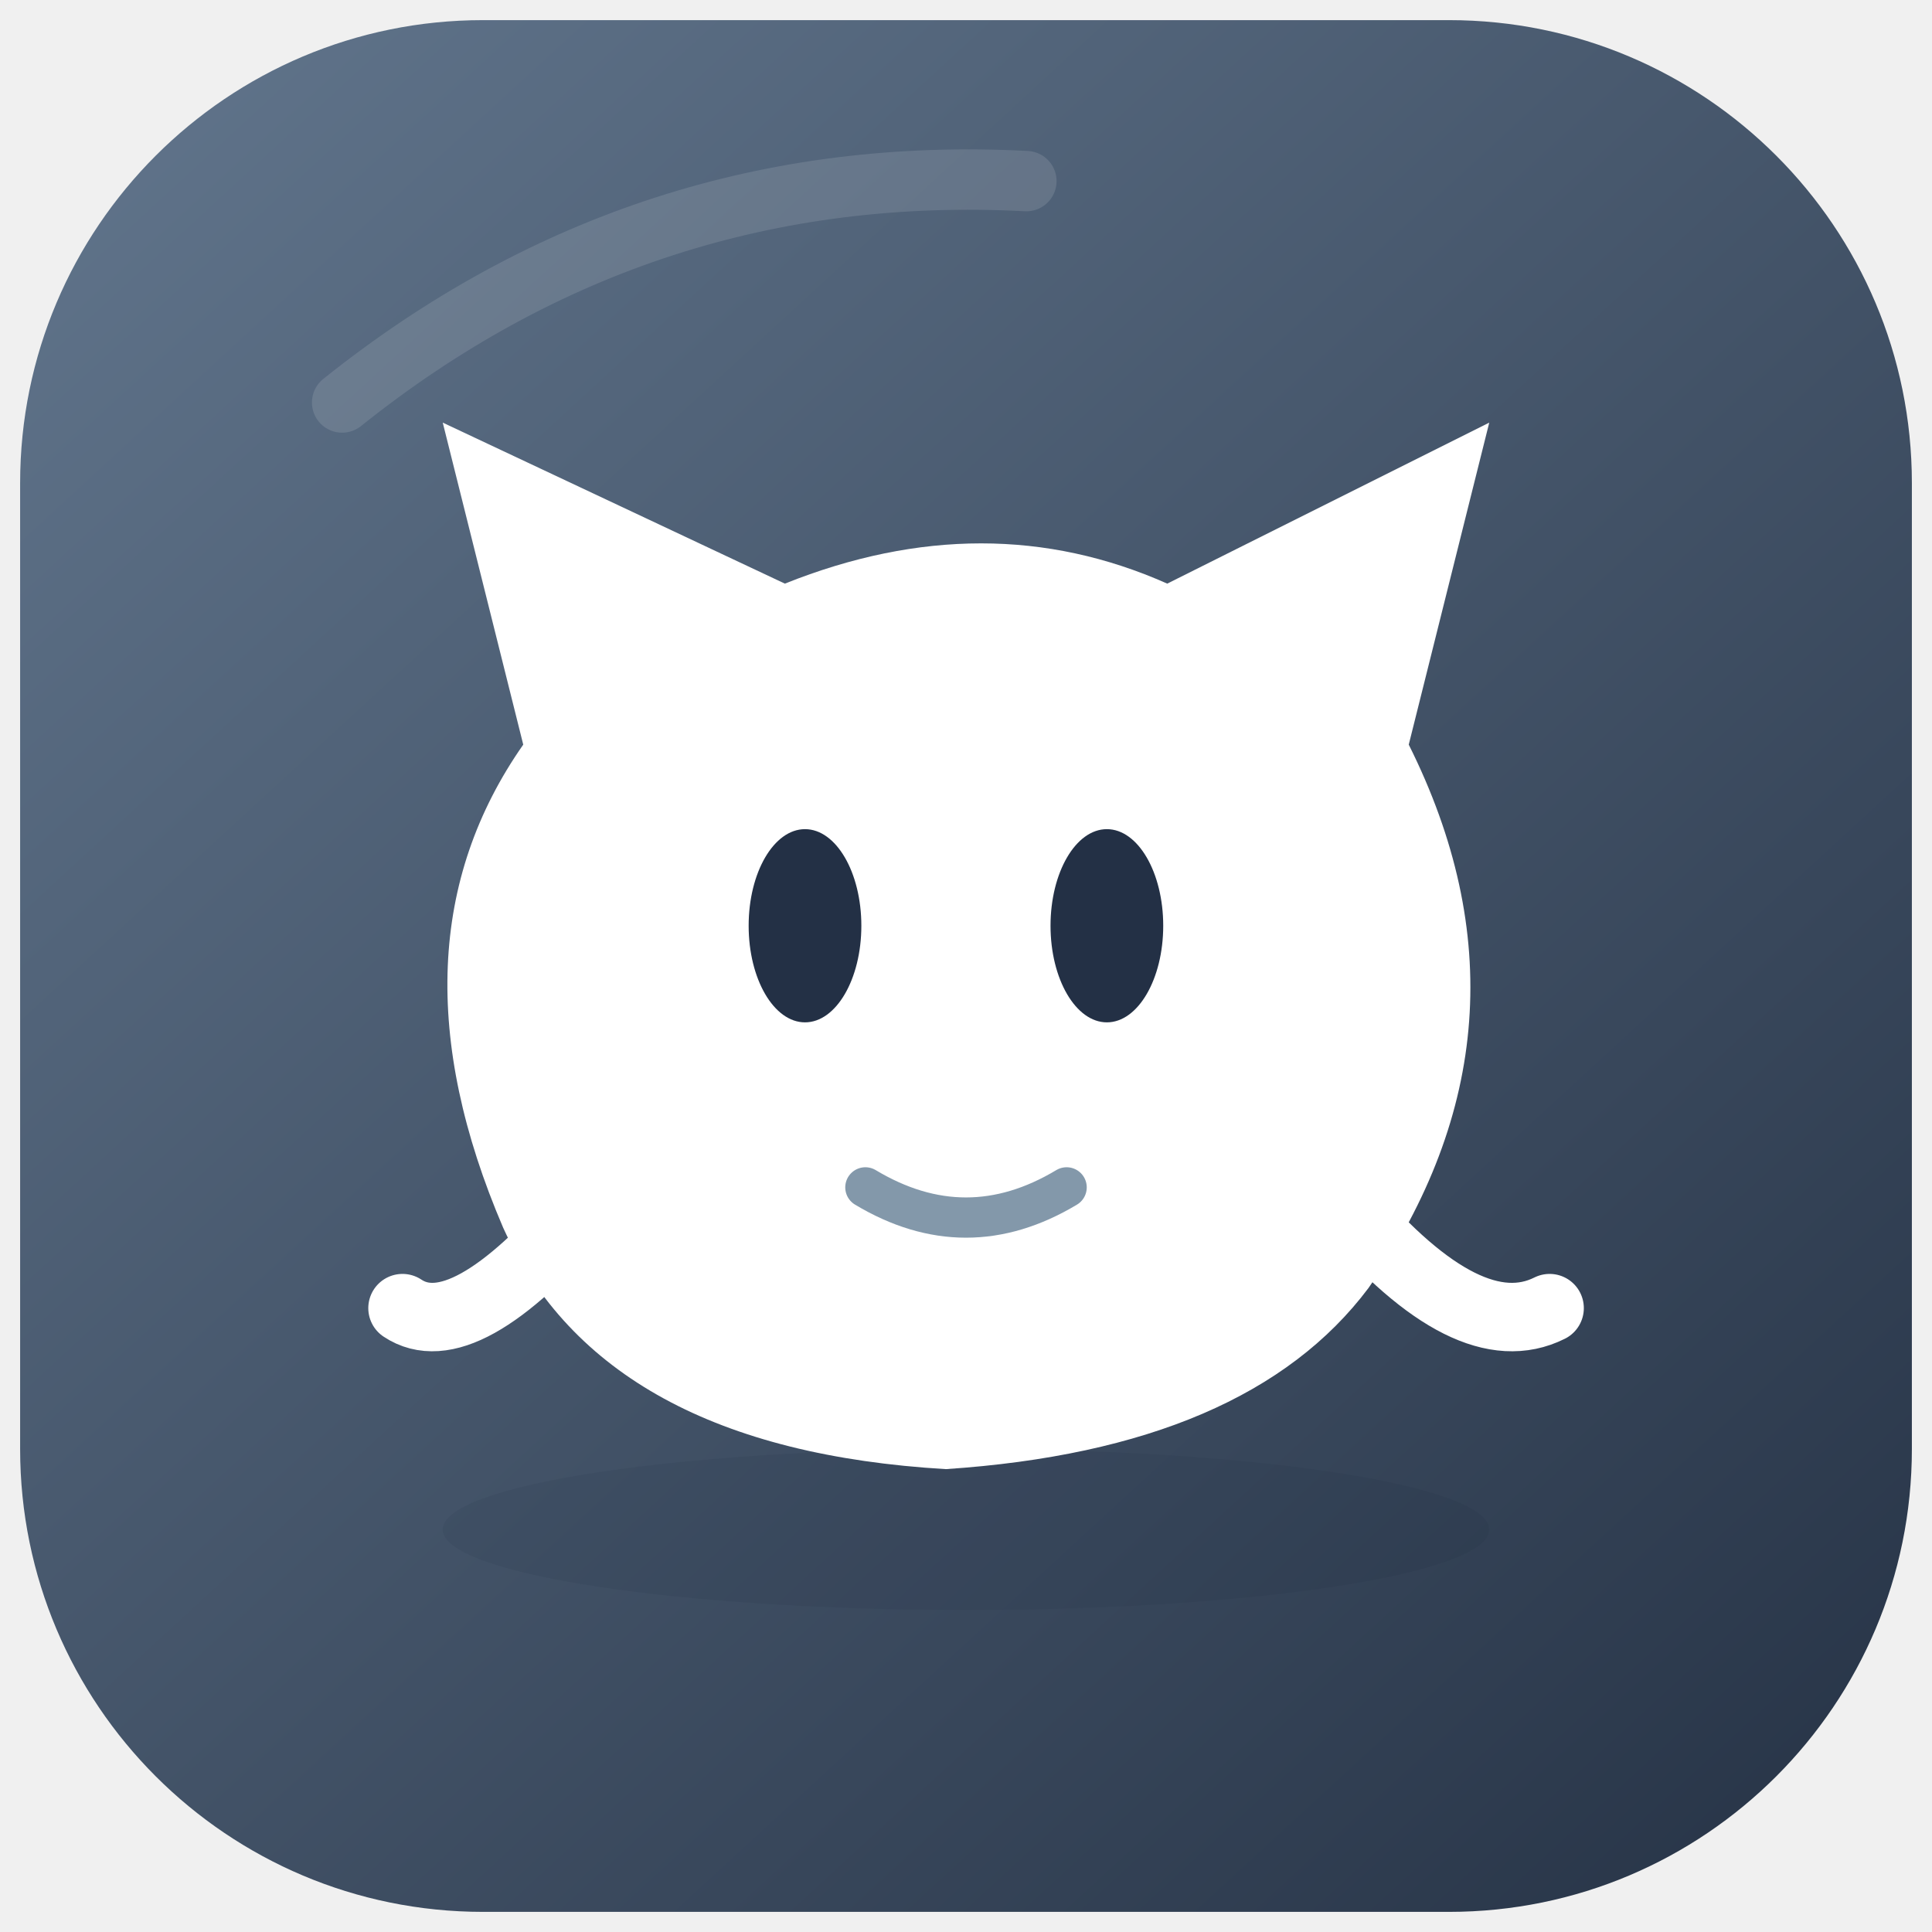
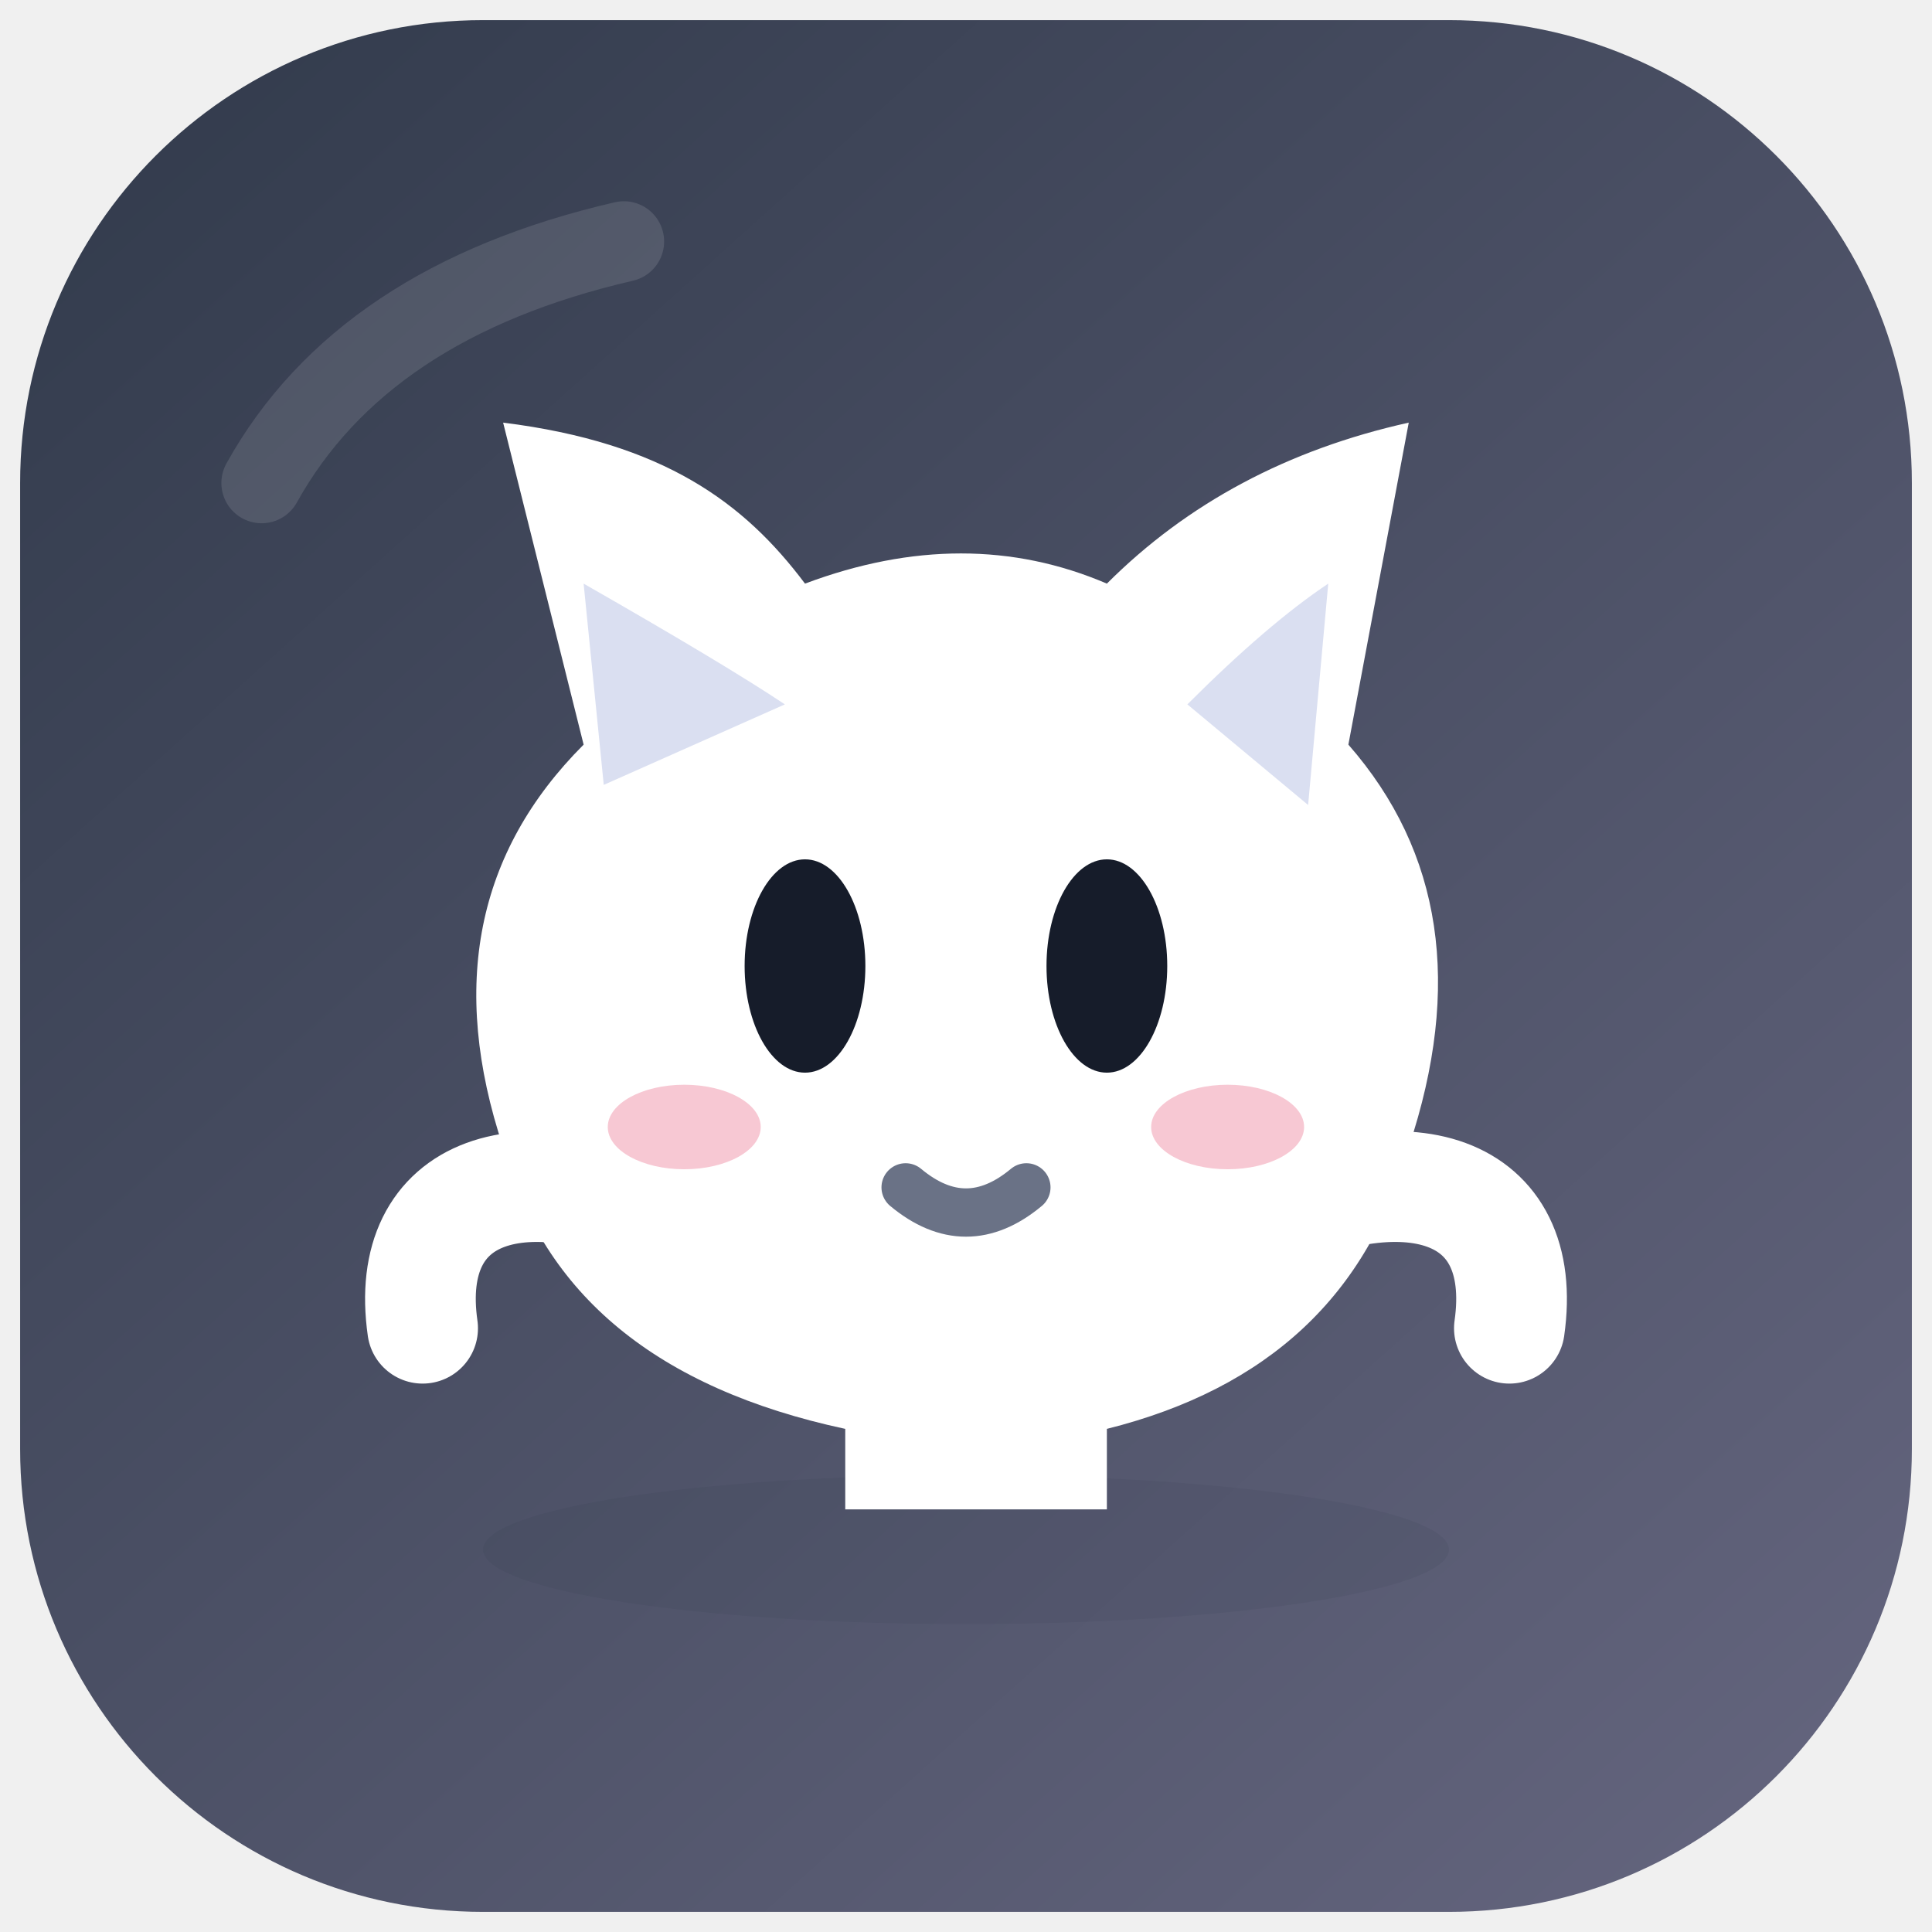
- <svg xmlns="http://www.w3.org/2000/svg" viewBox="0 0 96 96" width="128" height="128" role="img" aria-labelledby="title">
+ <svg xmlns="http://www.w3.org/2000/svg" width="128" height="128" viewBox="0 0 96 96" role="img" aria-labelledby="title">
  <defs>
-     <linearGradient id="tile" x1="0" y1="0" x2="0.92" y2="1">
-       <stop stop-color="#62768d" />
-       <stop offset="1" stop-color="#283548" />
+     <linearGradient id="tile" x1="0" y1="0" x2="0.9" y2="1">
+       <stop stop-color="#313A4B" />
+       <stop offset="1" stop-color="#63647D" />
    </linearGradient>
  </defs>
  <rect x="1" y="1" width="94" height="94" rx="23" fill="url(#tile)" />
-   <path d="M17 20Q32 8 51 9" stroke="#fff" stroke-width="3" opacity=".12" fill="none" stroke-linecap="round" />
-   <ellipse cx="48" cy="76" rx="26" ry="4" fill="#152136" opacity=".09" />
-   <g stroke-linecap="round" stroke-linejoin="round">
-     <path d="M26 37 22 21 39 29Q49 25 58 29L74 21 70 37Q77 51 68 64 62 72 47 73 30 72 25 61 19 47 26 37Z" fill="#fff" />
-     <ellipse cx="40" cy="46" rx="2.8" ry="4.8" fill="#233045" />
-     <ellipse cx="55" cy="46" rx="2.8" ry="4.8" fill="#233045" />
-     <path d="M43 59Q48 62 53 59" fill="none" stroke="#8398aa" stroke-width="2" stroke-linecap="round" stroke-linejoin="round" />
-     <path d="M29 60Q23 67 20 65M67 60Q73 67 77 65" fill="none" stroke="#fff" stroke-width="3.4" stroke-linecap="round" stroke-linejoin="round" />
+   <path d="M13 24Q18 15 31 12" fill="none" stroke="#FFF" stroke-width="4" stroke-linecap="round" opacity=".12" />
+   <ellipse cx="48" cy="77" rx="24" ry="3.7" fill="#182335" opacity=".075" />
+   <g stroke-linejoin="round" stroke-linecap="round">
+     <path d="M29 37 25 21C33 22 37 25 40 29Q48 26 55 29 61 23 70 21L67 37Q74 45 70 57 67 68 55 71V75H42V71Q28 68 25 57 21 45 29 37Z" fill="#FFF" />
+     <path d="M30 39 29 29Q36 33 39 35M59 35Q63 31 66 29L65 40" fill="#DADFF1" />
+     <ellipse cx="40" cy="48" rx="3" ry="5.3" fill="#161C2A" />
+     <ellipse cx="55" cy="48" rx="3" ry="5.3" fill="#161C2A" />
+     <path d="M45 59Q48 61.5 51 59" stroke="#6A7286" stroke-width="2.4" fill="none" stroke-linecap="round" />
+     <path d="M34 61C26 57 20 59 21 66M62 61C70 57 76 59 75 66" stroke="#FFF" stroke-width="5.5" stroke-linecap="round" fill="none" />
+     <ellipse cx="34" cy="56" rx="3.8" ry="2.1" fill="#F2A6B8" opacity=".62" />
+     <ellipse cx="61" cy="56" rx="3.8" ry="2.1" fill="#F2A6B8" opacity=".62" />
  </g>
</svg>
